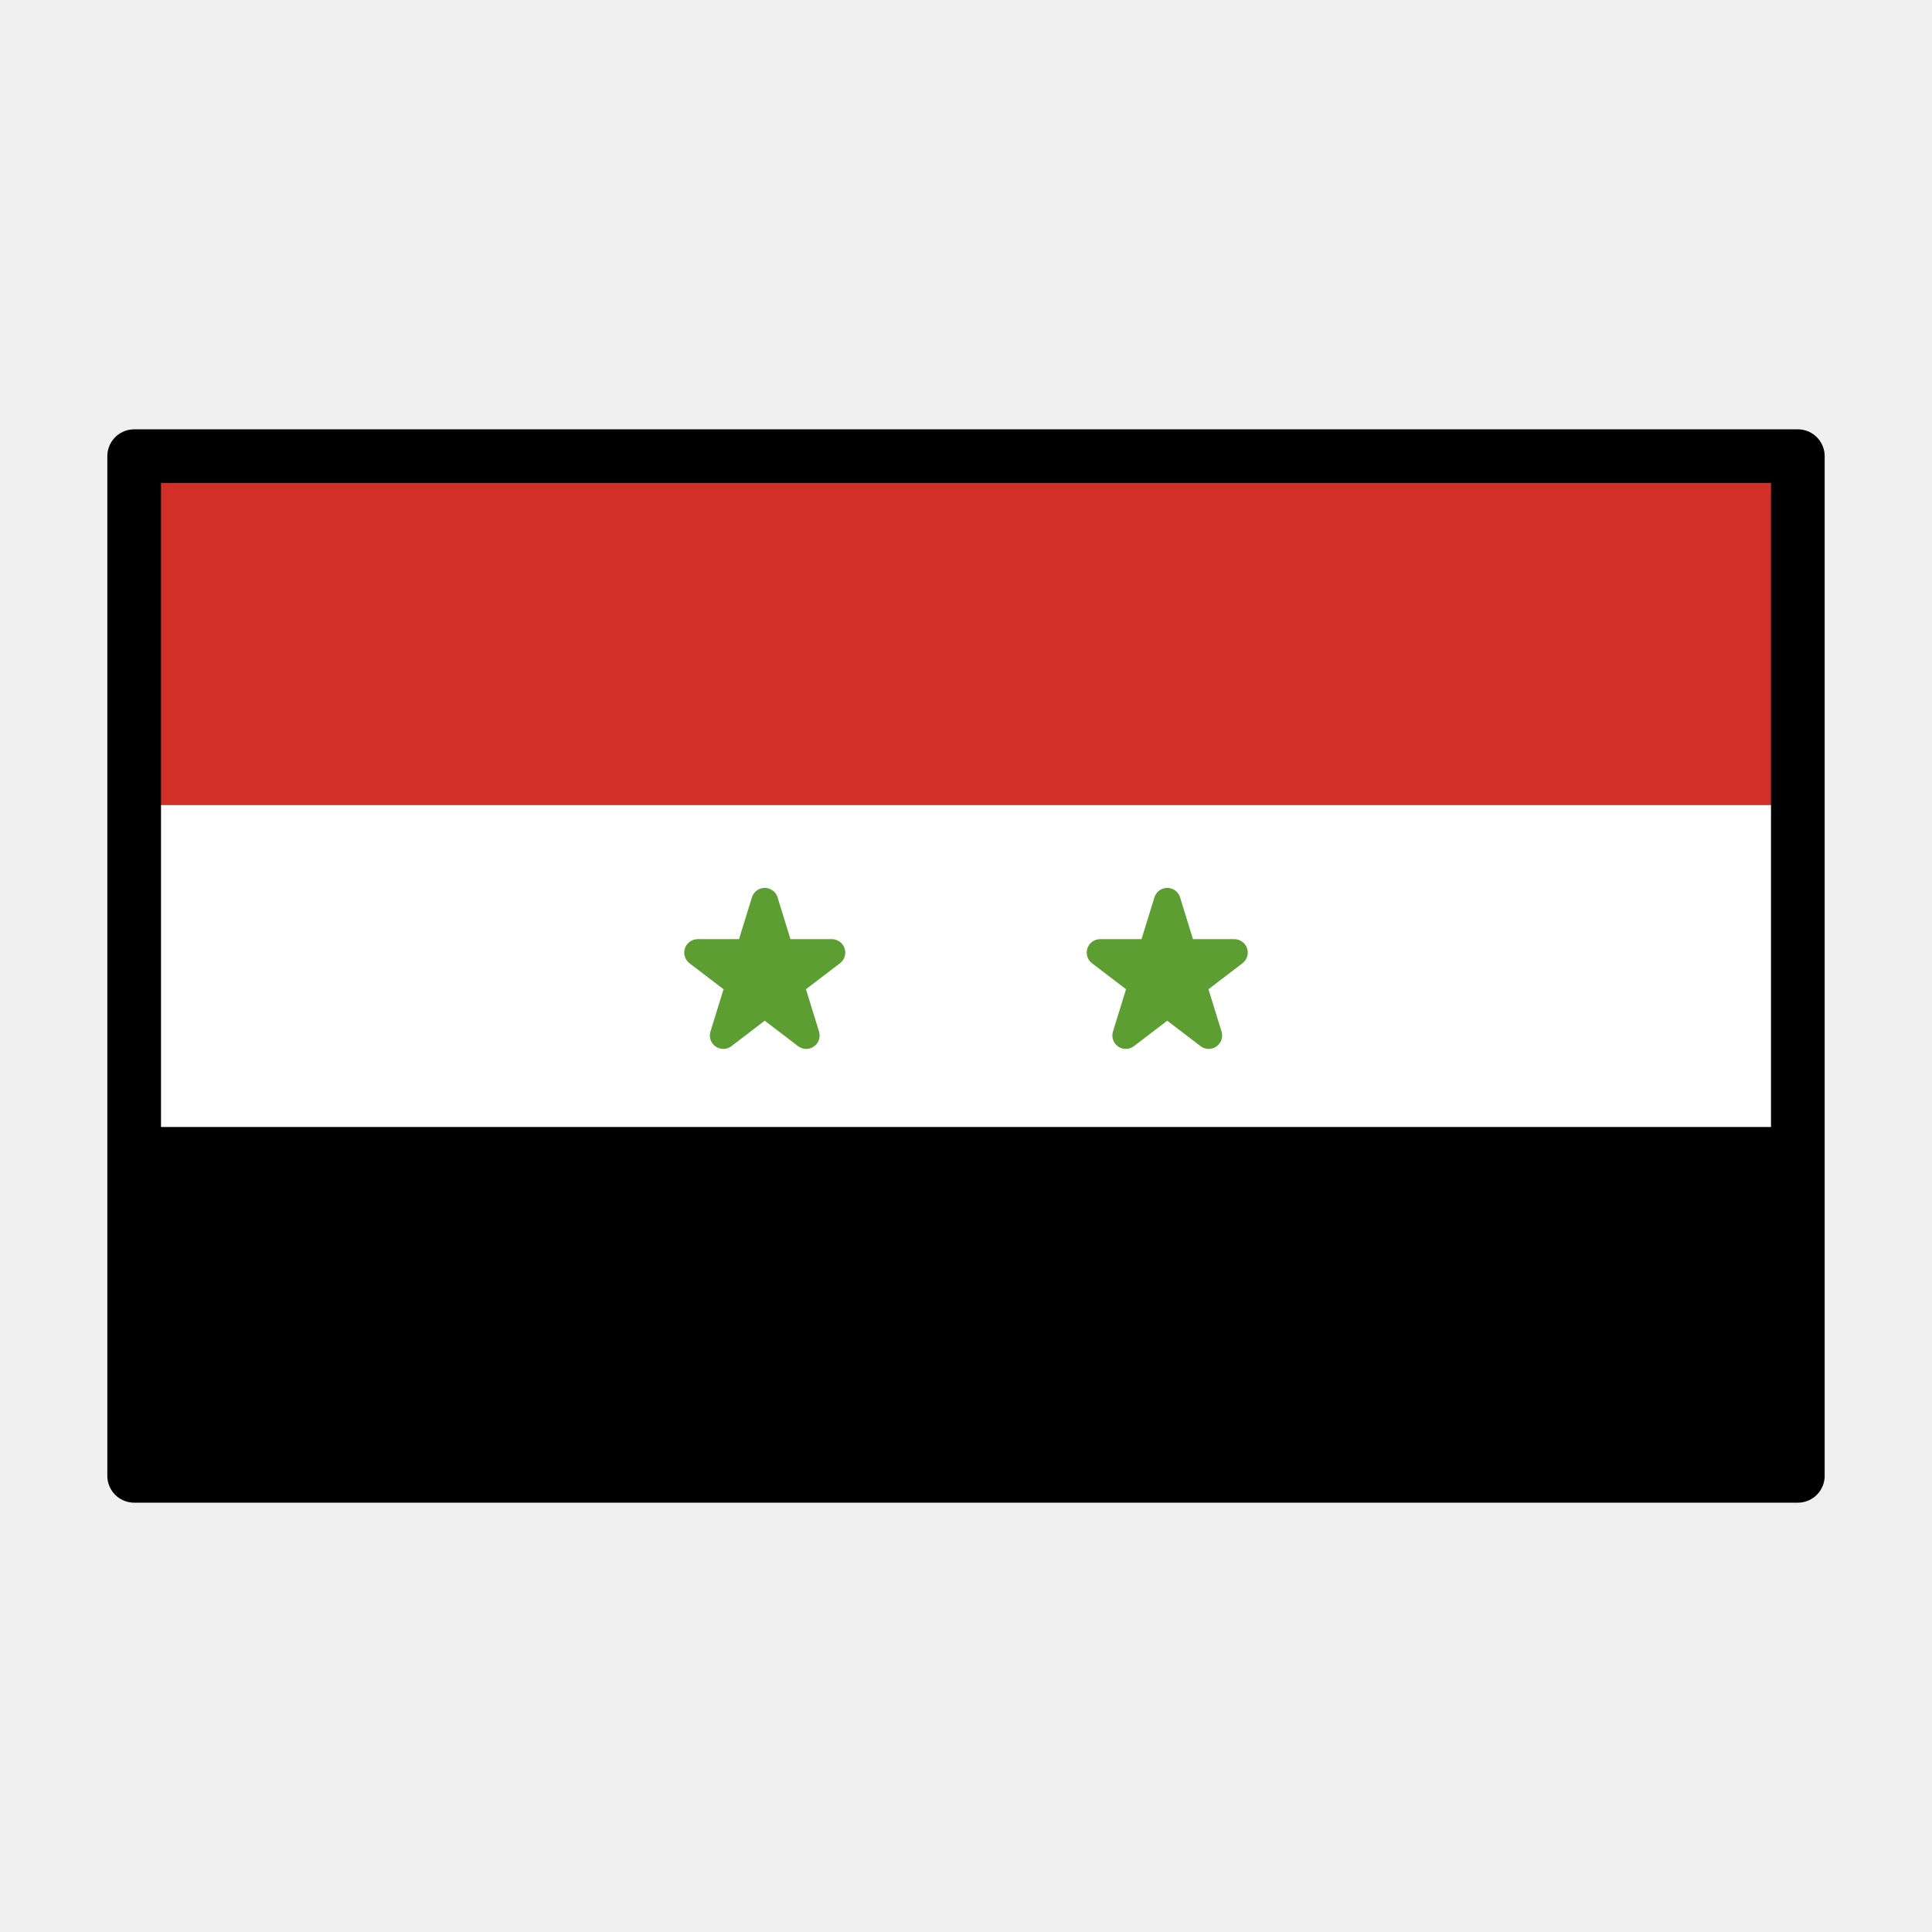
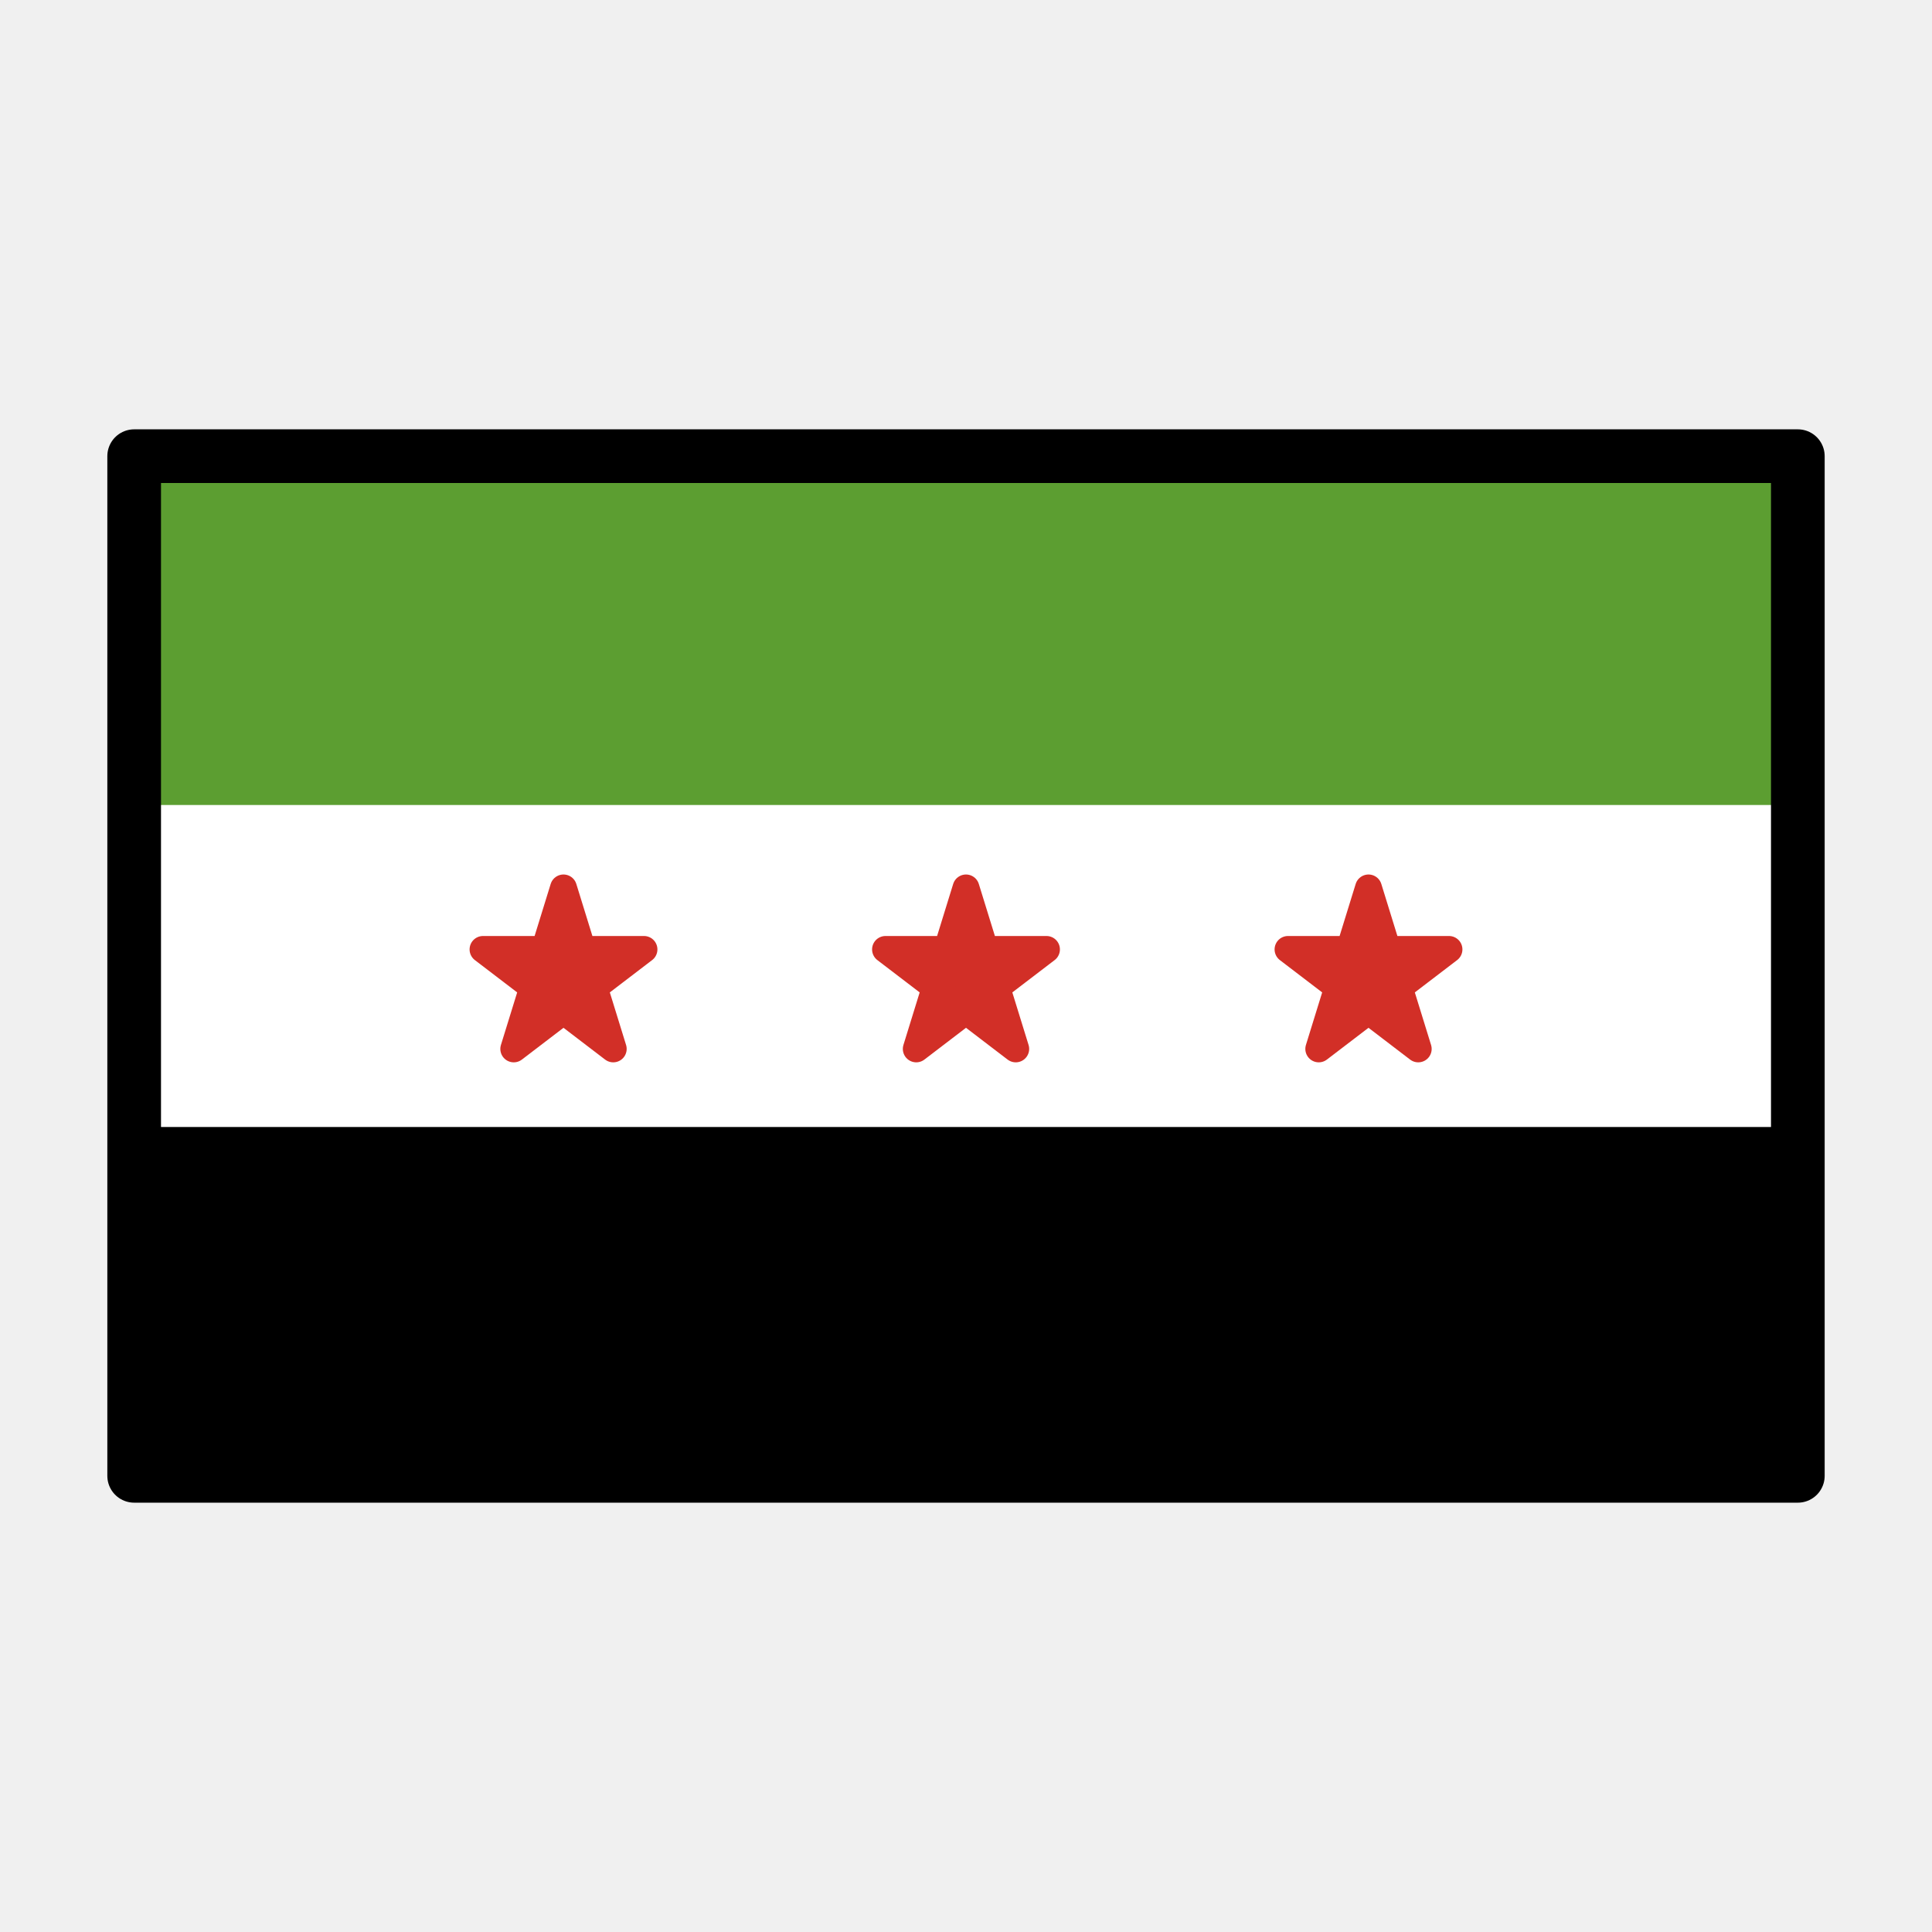
<svg xmlns="http://www.w3.org/2000/svg" id="emoji" viewBox="0 0 72 72">
  <g id="color">
    <rect x="5" y="17" width="62" height="38" />
-     <rect x="5" y="17" width="62" height="13" fill="#d22f27" />
+     <rect x="5" y="17" width="62" height="13" fill="#5c9e31" stroke="#5c9e31" stroke-linecap="round" stroke-linejoin="round" />
    <rect x="5" y="30" width="62" height="12" fill="#fff" />
-     <polygon fill="#5c9e31" stroke="#5c9e31" stroke-linecap="round" stroke-linejoin="round" points="28.5 33.59 30.045 38.59 26 35.5 31 35.5 26.955 38.59 28.5 33.59" />
-     <polygon fill="#5c9e31" stroke="#5c9e31" stroke-linecap="round" stroke-linejoin="round" points="43.5 33.59 45.045 38.59 41 35.5 46 35.5 41.955 38.59 43.5 33.59" />
+     <polygon fill="#d22f27" stroke="#d22f27" stroke-linecap="round" stroke-linejoin="round" points="21 33.09 22.854 39.09 18 35.382 24 35.382 19.146 39.09 21 33.09" />
+     <polygon fill="#d22f27" stroke="#d22f27" stroke-linecap="round" stroke-linejoin="round" points="36 33.09 37.854 39.09 33 35.382 39 35.382 34.146 39.09 36 33.09" />
+     <polygon fill="#d22f27" stroke="#d22f27" stroke-linecap="round" stroke-linejoin="round" points="51 33.09 52.854 39.09 48 35.382 54 35.382 49.146 39.09 51 33.09" />
  </g>
  <g id="line">
    <rect x="5" y="17" width="62" height="38" fill="none" stroke="#000" stroke-linecap="round" stroke-linejoin="round" stroke-width="2" />
  </g>
</svg>
